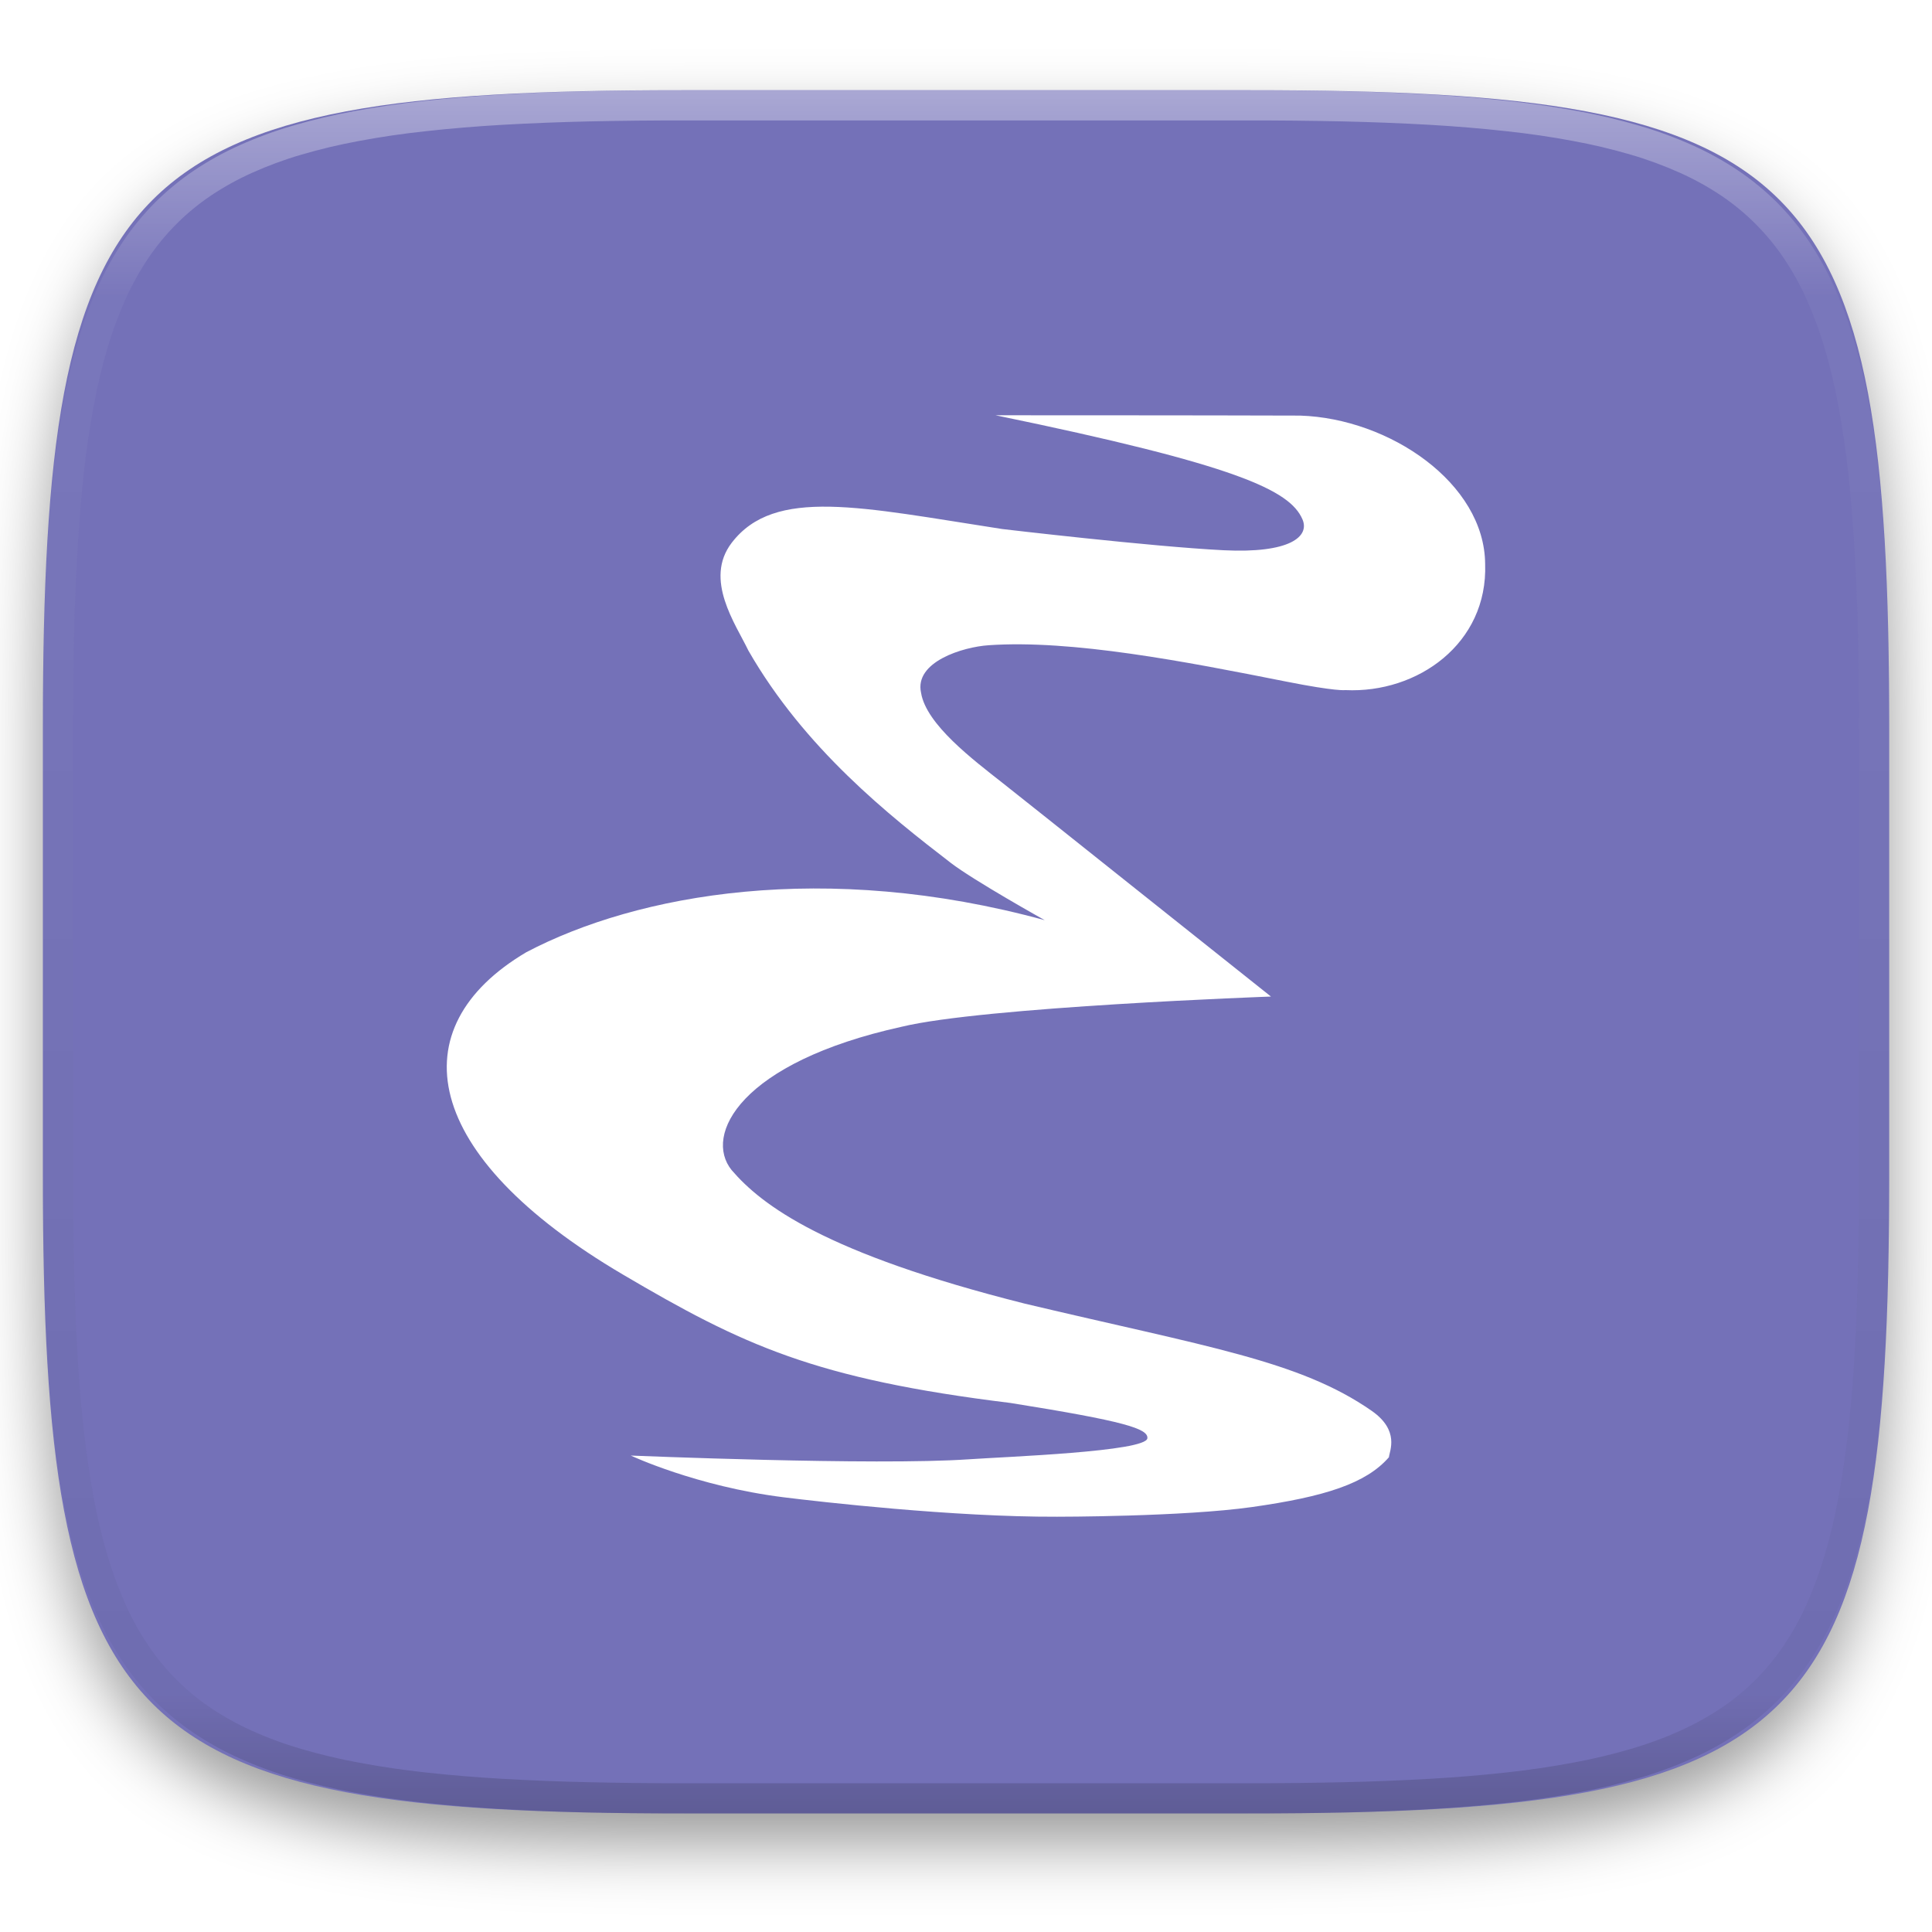
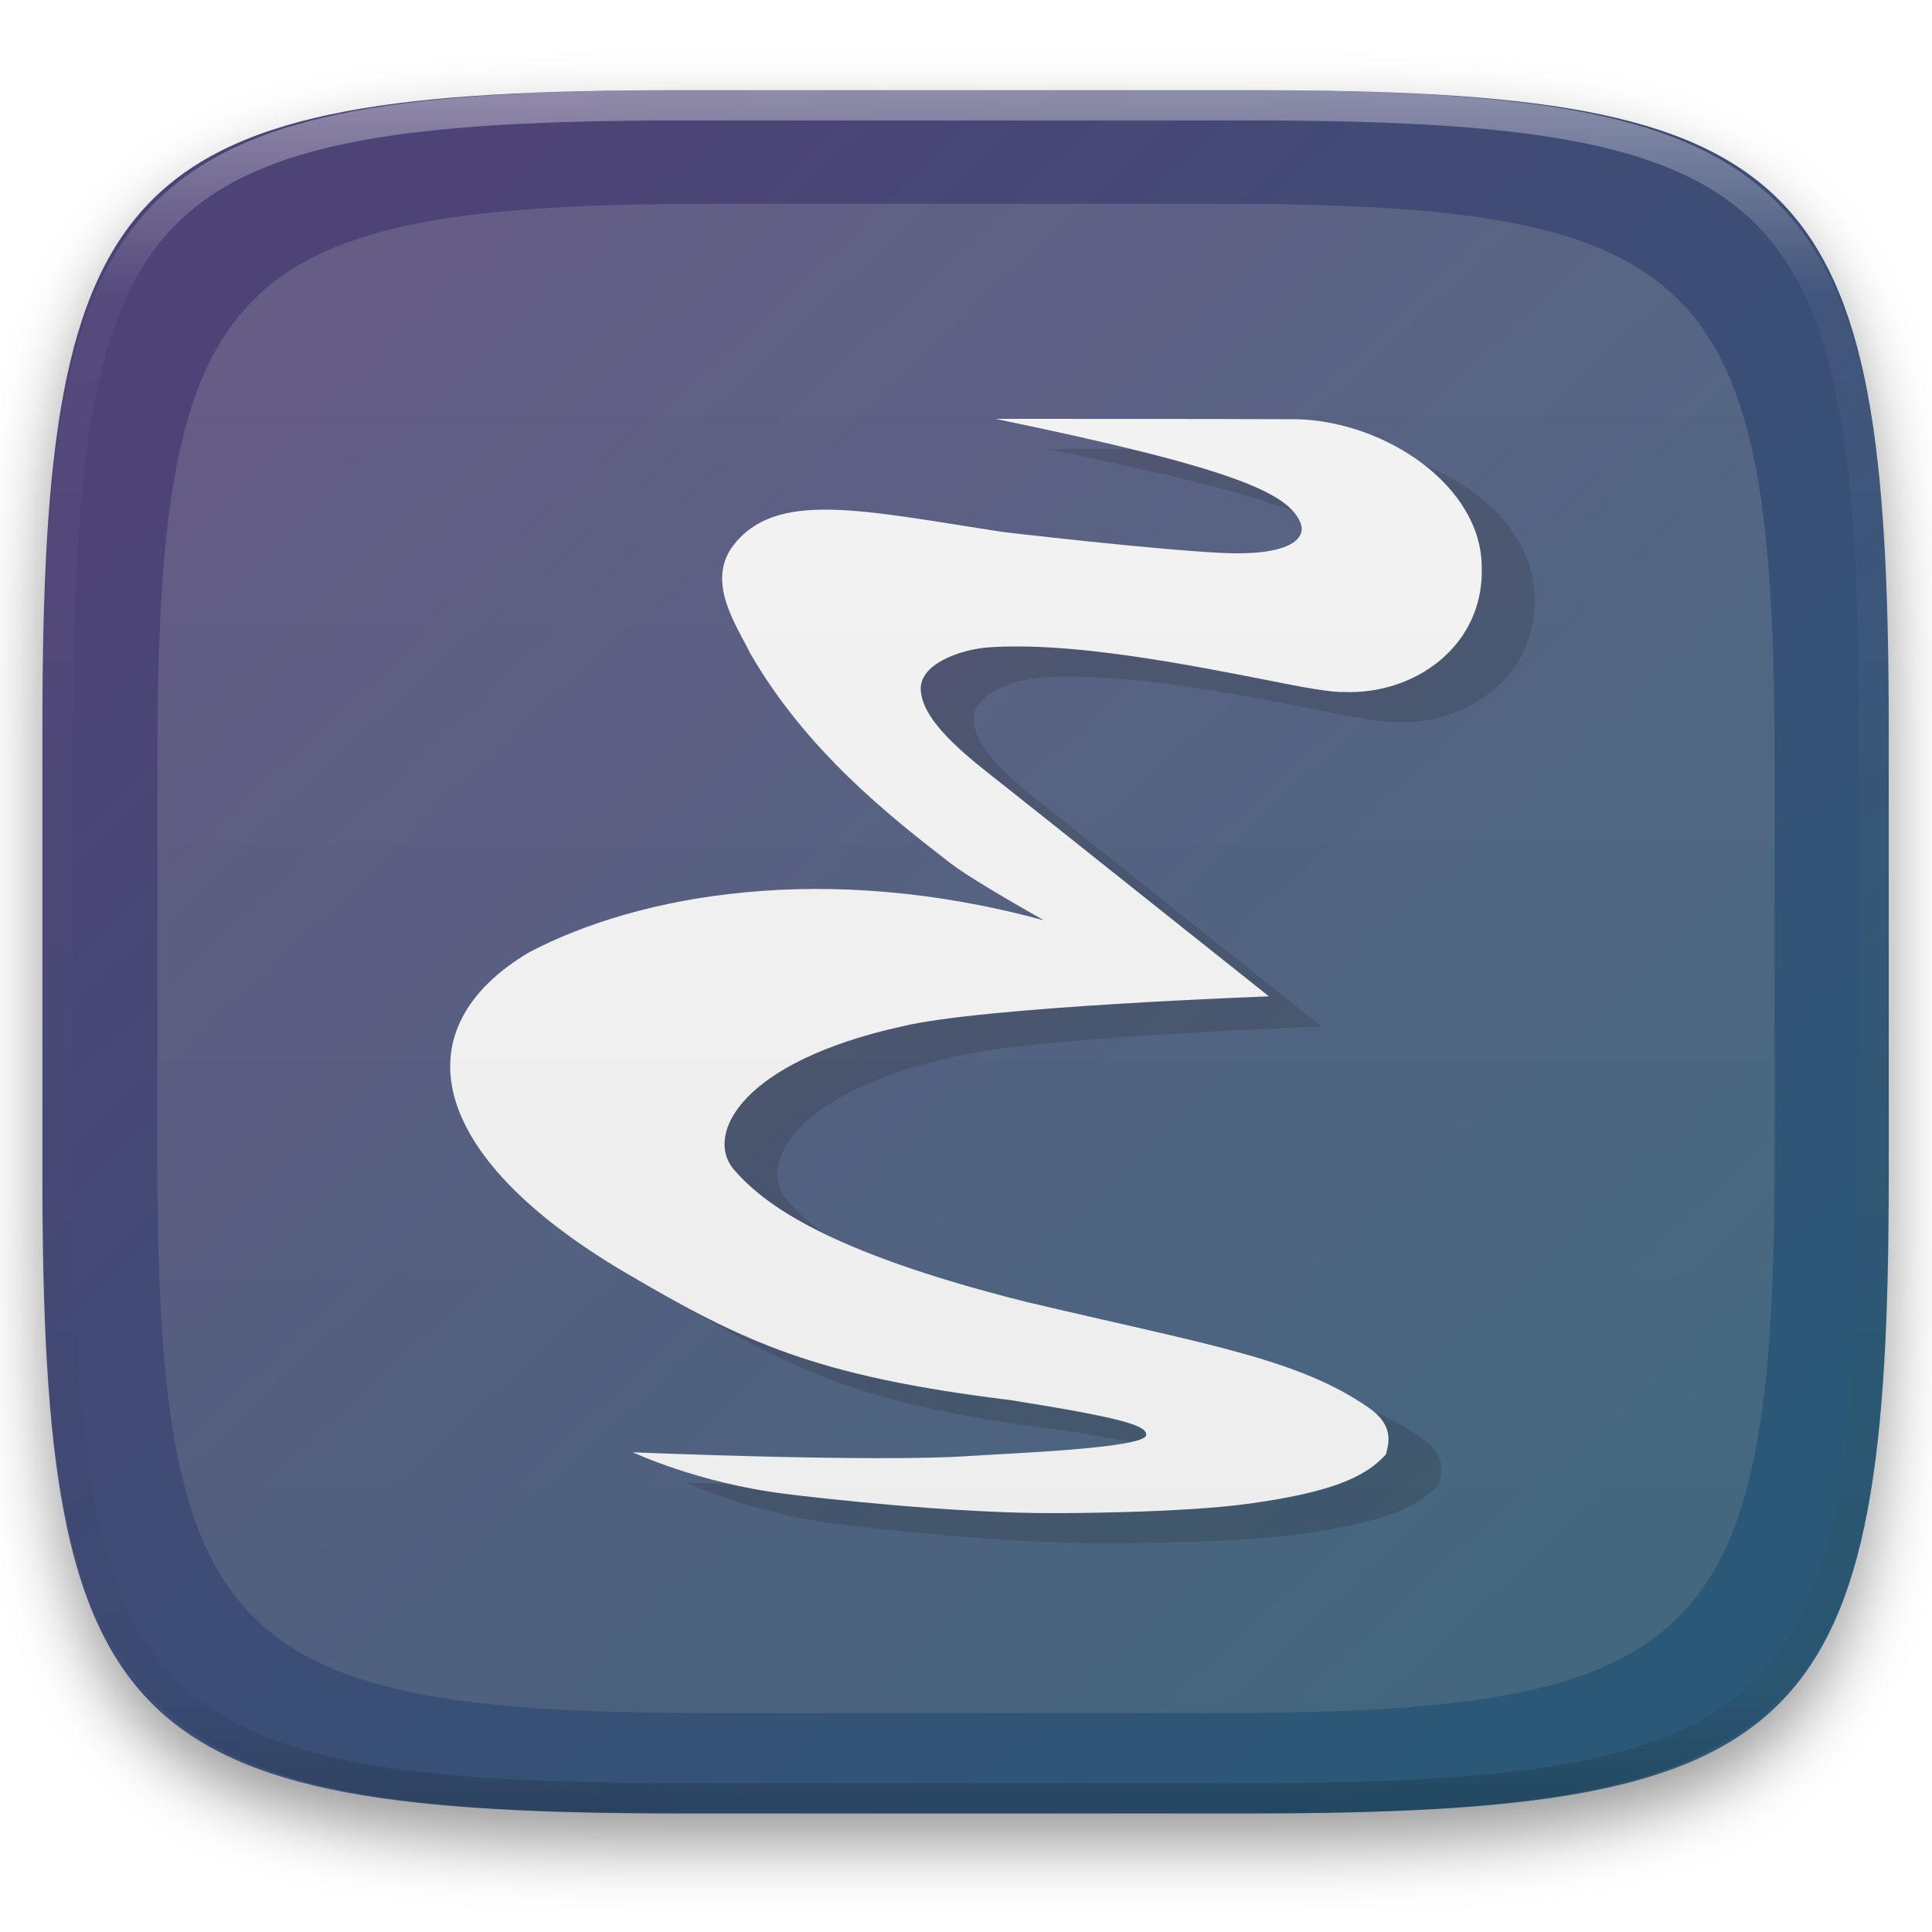
<svg xmlns="http://www.w3.org/2000/svg" style="isolation:isolate" viewBox="0 0 256 256" width="256" height="256">
-   <g id="Group" filter="url(#9Hq8alPzYXQmyGZm7jOkF70j4nKGgic1)">
-     <path d=" M 165.689 11.95 C 239.745 11.95 250.328 22.507 250.328 96.494 L 250.328 155.745 C 250.328 229.731 239.745 240.288 165.689 240.288 L 90.319 240.288 C 16.264 240.288 5.68 229.731 5.68 155.745 L 5.68 96.494 C 5.68 22.507 16.264 11.95 90.319 11.95 L 165.689 11.95 L 165.689 11.95 L 165.689 11.95 Z " id="shape" fill="rgb(116,113,184)" fill-opacity="0.996" />
-   </g>
  <defs>
-     <filter id="9Hq8alPzYXQmyGZm7jOkF70j4nKGgic1" x="-200%" y="-200%" width="400%" height="400%" filterUnits="objectBoundingBox" color-interpolation-filters="sRGB">
+     <filter id="yRO0nnRMrLLlIAfJgfpu9vqPxkrnRdt8" x="-200%" y="-200%" width="400%" height="400%" filterUnits="objectBoundingBox" color-interpolation-filters="sRGB">
      <feGaussianBlur in="SourceGraphic" stdDeviation="4.294" />
      <feOffset dx="0" dy="4" result="pf_100_offsetBlur" />
      <feFlood flood-color="#000000" flood-opacity="0.4" />
      <feComposite in2="pf_100_offsetBlur" operator="in" result="pf_100_dropShadow" />
      <feBlend in="SourceGraphic" in2="pf_100_dropShadow" mode="normal" />
    </filter>
  </defs>
-   <path d=" M 83.567 192.862 C 83.567 192.862 92.268 196.955 103.849 198.399 C 108.539 198.984 126.383 201.028 140.065 200.974 C 140.065 200.974 156.729 200.989 165.927 199.687 C 175.552 198.32 181.004 196.575 184.038 193.093 C 184.118 192.263 185.503 189.557 181.762 186.947 C 172.197 180.275 159.833 178.449 135.816 172.745 C 109.258 166.067 100.914 159.673 96.949 155.047 C 93.189 150.409 98.062 140.778 119.462 136.053 C 130.297 133.416 168.409 132.048 168.409 132.048 C 156.831 122.857 137.338 107.283 132.896 103.784 C 128.999 100.714 122.72 96.004 122.045 91.795 C 121.134 87.697 127.584 85.724 130.999 85.497 C 142.001 84.738 157.026 87.648 170.38 90.304 C 177.093 91.639 178.272 91.442 178.272 91.442 C 187.832 91.897 197.169 85.27 196.789 74.722 C 196.713 64.023 184.116 55.444 172.277 55.069 C 160.301 55.025 131.921 55.025 131.921 55.025 C 163.942 61.626 170.911 64.956 172.581 68.81 C 173.571 71.088 170.935 73.351 162.114 72.909 C 152.505 72.428 132.818 70.101 132.818 70.101 C 114.08 67.218 102.647 64.486 96.955 71.922 C 93.237 76.78 97.486 82.698 99.156 86.187 C 106.592 99.163 117.829 108.065 125.988 114.339 C 129.059 116.699 138.432 121.927 138.432 121.927 C 109.295 113.959 84.455 118.436 69.734 126.176 C 52.813 136.192 55.708 153.094 82.558 168.896 C 98.417 178.23 107.934 182.713 133.899 185.901 C 149.076 188.321 152.149 189.311 152.034 190.575 C 151.871 192.353 133.258 193.027 128.366 193.365 C 115.918 194.223 83.725 192.87 83.564 192.87 L 83.567 192.862 L 83.567 192.862 L 83.567 192.862 Z " id="emacs" fill="rgb(255,255,255)" />
+   <g filter="url(#yRO0nnRMrLLlIAfJgfpu9vqPxkrnRdt8)">
+     <linearGradient id="_lgradient_0" x1="0.146" y1="0.146" x2="0.854" y2="0.854" gradientTransform="matrix(244.6483,0,0,228.3384,5.619191,11.9516)" gradientUnits="userSpaceOnUse">
+       <stop offset="0%" stop-opacity="1" style="stop-color:rgb(78,67,118)" />
+       <stop offset="100%" stop-opacity="1" style="stop-color:rgb(43,88,118)" />
+     </linearGradient>
+     <path d=" M 165.628 11.952 C 239.684 11.952 250.268 22.509 250.268 96.495 L 250.268 155.746 C 250.268 229.733 239.684 240.29 165.628 240.29 L 90.259 240.29 C 16.203 240.29 5.619 229.733 5.619 155.746 L 5.619 96.495 C 5.619 22.509 16.203 11.952 90.259 11.952 L 165.628 11.952 Z " id="shape" fill="url(#_lgradient_0)" />
+   </g>
+   <g opacity="0.2">
+     <path d=" M 90.859 196.44 C 90.859 196.44 99.502 200.506 111.007 201.94 C 115.667 202.521 133.394 204.552 146.986 204.499 C 146.986 204.499 163.54 204.514 172.678 203.22 C 182.239 201.862 187.655 200.128 190.67 196.669 C 190.749 195.844 192.125 193.156 188.409 190.563 C 178.907 183.935 166.624 182.121 142.765 176.454 C 116.381 169.821 108.092 163.468 104.153 158.872 C 100.418 154.265 105.258 144.697 126.518 140.003 C 137.282 137.384 175.144 136.025 175.144 136.025 C 163.642 126.894 144.277 111.423 139.863 107.946 C 135.992 104.897 129.754 100.218 129.084 96.036 C 128.18 91.966 134.587 90.006 137.979 89.779 C 148.909 89.026 163.835 91.917 177.102 94.555 C 183.771 95.881 184.941 95.686 184.941 95.686 C 194.439 96.138 203.714 89.553 203.337 79.075 C 203.262 68.447 190.748 59.924 178.986 59.551 C 167.088 59.5 138.895 59.5 138.895 59.5 C 170.706 66.058 177.629 69.366 179.288 73.195 C 180.271 75.458 177.653 77.706 168.889 77.267 C 159.344 76.789 139.786 74.478 139.786 74.478 C 121.171 71.613 109.814 68.899 104.159 76.287 C 100.465 81.113 104.687 86.991 106.345 90.458 C 113.732 103.349 124.896 112.192 133.002 118.424 C 136.052 120.769 145.364 125.962 145.364 125.962 C 116.418 118.047 91.741 122.495 77.117 130.184 C 60.307 140.134 63.183 156.925 89.856 172.623 C 105.611 181.896 115.065 186.349 140.86 189.516 C 155.938 191.921 158.99 192.904 158.876 194.159 C 158.714 195.926 140.224 196.596 135.363 196.931 C 122.997 197.784 91.015 196.44 90.856 196.44 L 90.859 196.44 Z " id="emacs shadow" fill="rgb(0,0,0)" />
+   </g>
+   <path d=" M 83.859 192.44 C 83.859 192.44 92.502 196.506 104.007 197.94 C 108.667 198.521 126.394 200.552 139.986 200.499 C 139.986 200.499 156.54 200.514 165.678 199.22 C 175.239 197.862 180.655 196.128 183.67 192.669 C 183.749 191.844 185.125 189.156 181.409 186.563 C 171.907 179.935 159.624 178.121 135.765 172.454 C 109.381 165.821 101.092 159.468 97.153 154.872 C 93.418 150.265 98.258 140.697 119.518 136.003 C 130.282 133.384 168.144 132.025 168.144 132.025 C 156.642 122.894 137.277 107.423 132.863 103.946 C 128.992 100.897 122.754 96.218 122.084 92.036 C 121.18 87.966 127.587 86.006 130.979 85.779 C 141.909 85.026 156.835 87.917 170.102 90.555 C 176.771 91.881 177.941 91.686 177.941 91.686 C 187.439 92.138 196.714 85.553 196.337 75.075 C 196.262 64.447 183.748 55.924 171.986 55.551 C 160.088 55.5 131.895 55.5 131.895 55.5 C 163.706 62.058 170.629 65.366 172.288 69.195 C 173.271 71.458 170.653 73.706 161.889 73.267 C 152.344 72.789 132.786 70.478 132.786 70.478 C 114.171 67.613 102.814 64.899 97.159 72.287 C 93.465 77.113 97.687 82.991 99.345 86.458 C 106.732 99.349 117.896 108.192 126.002 114.424 C 129.052 116.769 138.364 121.962 138.364 121.962 C 109.418 114.047 84.741 118.495 70.117 126.184 C 53.307 136.134 56.183 152.925 82.856 168.623 C 98.611 177.896 108.065 182.349 133.86 185.516 C 148.938 187.921 151.99 188.904 151.876 190.159 C 151.714 191.926 133.224 192.596 128.363 192.931 C 115.997 193.784 84.015 192.44 83.856 192.44 L 83.859 192.44 Z " id="emacs" fill="rgb(255,255,255)" />
+   <g opacity="0.2">
+     <linearGradient id="_lgradient_1" x1="0.567" y1="1.071" x2="0.567" y2="-0.742" gradientTransform="matrix(214.2857,0,0,200,20.85713,27)" gradientUnits="userSpaceOnUse">
+       <stop offset="0%" stop-opacity="1" style="stop-color:rgb(160,160,160)" />
+       <stop offset="100%" stop-opacity="1" style="stop-color:rgb(223,223,223)" />
+     </linearGradient>
+     <path d=" M 161.008 27 C 225.873 27 235.143 36.247 235.143 101.051 L 235.143 152.949 C 235.143 217.753 225.873 227 161.008 227 L 94.992 227 C 30.127 227 20.857 217.753 20.857 152.949 L 20.857 101.051 C 20.857 36.247 30.127 27 94.992 27 L 161.008 27 Z " id="folder effect shape" fill="url(#_lgradient_1)" />
+   </g>
  <g opacity="0.4">
-     <linearGradient id="_lgradient_76" x1="0.517" y1="0" x2="0.517" y2="1" gradientTransform="matrix(244.65,0,0,228.34,5.68,11.95)" gradientUnits="userSpaceOnUse">
+     <linearGradient id="_lgradient_2" x1="0.517" y1="0" x2="0.517" y2="1" gradientTransform="matrix(244.65,0,0,228.34,5.68,11.95)" gradientUnits="userSpaceOnUse">
      <stop offset="0%" stop-opacity="1" style="stop-color:rgb(255,255,255)" />
      <stop offset="12.5%" stop-opacity="0.098" style="stop-color:rgb(255,255,255)" />
      <stop offset="92.5%" stop-opacity="0.098" style="stop-color:rgb(0,0,0)" />
      <stop offset="100%" stop-opacity="0.498" style="stop-color:rgb(0,0,0)" />
    </linearGradient>
-     <path d=" M 165.068 11.951 C 169.396 11.941 173.724 11.991 178.052 12.089 C 181.927 12.167 185.803 12.315 189.678 12.541 C 193.131 12.737 196.583 13.022 200.026 13.395 C 203.085 13.73 206.144 14.181 209.174 14.741 C 211.889 15.243 214.574 15.881 217.22 16.657 C 219.62 17.355 221.971 18.219 224.243 19.241 C 226.358 20.184 228.384 21.304 230.302 22.591 C 232.142 23.829 233.863 25.244 235.437 26.806 C 237.001 28.378 238.417 30.088 239.656 31.925 C 240.945 33.841 242.066 35.865 243.02 37.967 C 244.043 40.247 244.909 42.585 245.617 44.972 C 246.394 47.615 247.034 50.297 247.535 53.009 C 248.096 56.035 248.548 59.081 248.883 62.136 C 249.257 65.575 249.542 69.014 249.739 72.462 C 249.965 76.323 250.112 80.194 250.201 84.055 C 250.289 88.378 250.339 92.701 250.329 97.014 L 250.329 155.226 C 250.339 159.549 250.289 163.862 250.201 168.185 C 250.112 172.056 249.965 175.917 249.739 179.778 C 249.542 183.226 249.257 186.675 248.883 190.104 C 248.548 193.159 248.096 196.215 247.535 199.241 C 247.034 201.943 246.394 204.625 245.617 207.268 C 244.909 209.655 244.043 212.003 243.02 214.273 C 242.066 216.385 240.945 218.399 239.656 220.315 C 238.417 222.152 237.001 223.872 235.437 225.434 C 233.863 226.996 232.142 228.411 230.302 229.649 C 228.384 230.936 226.358 232.056 224.243 232.999 C 221.971 234.021 219.62 234.885 217.22 235.593 C 214.574 236.369 211.889 237.007 209.174 237.499 C 206.144 238.068 203.085 238.51 200.026 238.845 C 196.583 239.218 193.131 239.503 189.678 239.699 C 185.803 239.925 181.927 240.073 178.052 240.161 C 173.724 240.249 169.396 240.299 165.068 240.289 L 90.942 240.289 C 86.614 240.299 82.286 240.249 77.958 240.161 C 74.083 240.073 70.207 239.925 66.332 239.699 C 62.879 239.503 59.427 239.218 55.984 238.845 C 52.925 238.51 49.866 238.068 46.836 237.499 C 44.121 237.007 41.436 236.369 38.79 235.593 C 36.39 234.885 34.039 234.021 31.767 232.999 C 29.652 232.056 27.626 230.936 25.708 229.649 C 23.868 228.411 22.147 226.996 20.573 225.434 C 19.009 223.872 17.593 222.152 16.354 220.315 C 15.065 218.399 13.944 216.385 12.99 214.273 C 11.967 212.003 11.101 209.655 10.393 207.268 C 9.616 204.625 8.976 201.943 8.475 199.241 C 7.914 196.215 7.462 193.159 7.127 190.104 C 6.753 186.675 6.468 183.226 6.271 179.778 C 6.045 175.917 5.898 172.056 5.809 168.185 C 5.721 163.862 5.671 159.549 5.681 155.226 L 5.681 97.014 C 5.671 92.701 5.721 88.378 5.809 84.055 C 5.898 80.194 6.045 76.323 6.271 72.462 C 6.468 69.014 6.753 65.575 7.127 62.136 C 7.462 59.081 7.914 56.035 8.475 53.009 C 8.976 50.297 9.616 47.615 10.393 44.972 C 11.101 42.585 11.967 40.247 12.99 37.967 C 13.944 35.865 15.065 33.841 16.354 31.925 C 17.593 30.088 19.009 28.378 20.573 26.806 C 22.147 25.244 23.868 23.829 25.708 22.591 C 27.626 21.304 29.652 20.184 31.767 19.241 C 34.039 18.219 36.39 17.355 38.79 16.657 C 41.436 15.881 44.121 15.243 46.836 14.741 C 49.866 14.181 52.925 13.73 55.984 13.395 C 59.427 13.022 62.879 12.737 66.332 12.541 C 70.207 12.315 74.083 12.167 77.958 12.089 C 82.286 11.991 86.614 11.941 90.942 11.951 L 165.068 11.951 Z  M 165.078 15.96 C 169.376 15.95 173.675 15.999 177.973 16.087 C 181.8 16.176 185.626 16.323 189.452 16.539 C 192.836 16.736 196.219 17.011 199.583 17.384 C 202.554 17.699 205.515 18.131 208.446 18.681 C 211.023 19.153 213.58 19.762 216.099 20.499 C 218.322 21.147 220.495 21.953 222.6 22.896 C 224.509 23.751 226.338 24.763 228.069 25.922 C 229.692 27.013 231.207 28.26 232.594 29.646 C 233.981 31.031 235.23 32.544 236.332 34.165 C 237.492 35.894 238.506 37.712 239.361 39.608 C 240.306 41.72 241.112 43.892 241.761 46.102 C 242.509 48.617 243.109 51.162 243.591 53.736 C 244.132 56.664 244.565 59.611 244.889 62.578 C 245.263 65.938 245.539 69.308 245.735 72.688 C 245.952 76.51 246.109 80.322 246.188 84.144 C 246.276 88.437 246.325 92.721 246.325 97.014 C 246.325 97.014 246.325 97.014 246.325 97.014 L 246.325 155.226 C 246.325 155.226 246.325 155.226 246.325 155.226 C 246.325 159.519 246.276 163.803 246.188 168.096 C 246.109 171.918 245.952 175.74 245.735 179.552 C 245.539 182.932 245.263 186.302 244.889 189.672 C 244.565 192.629 244.132 195.576 243.591 198.504 C 243.109 201.078 242.509 203.623 241.761 206.138 C 241.112 208.358 240.306 210.52 239.361 212.632 C 238.506 214.528 237.492 216.356 236.332 218.075 C 235.23 219.706 233.981 221.219 232.594 222.604 C 231.207 223.98 229.692 225.227 228.069 226.318 C 226.338 227.477 224.509 228.489 222.6 229.344 C 220.495 230.297 218.322 231.093 216.099 231.741 C 213.58 232.478 211.023 233.087 208.446 233.559 C 205.515 234.109 202.554 234.541 199.583 234.865 C 196.219 235.229 192.836 235.514 189.452 235.701 C 185.626 235.917 181.8 236.074 177.973 236.153 C 173.675 236.251 169.376 236.29 165.078 236.29 C 165.078 236.29 165.078 236.29 165.068 236.29 L 90.942 236.29 C 90.932 236.29 90.932 236.29 90.932 236.29 C 86.634 236.29 82.335 236.251 78.037 236.153 C 74.21 236.074 70.384 235.917 66.558 235.701 C 63.174 235.514 59.791 235.229 56.427 234.865 C 53.456 234.541 50.495 234.109 47.564 233.559 C 44.987 233.087 42.43 232.478 39.911 231.741 C 37.688 231.093 35.515 230.297 33.41 229.344 C 31.501 228.489 29.672 227.477 27.941 226.318 C 26.318 225.227 24.803 223.98 23.416 222.604 C 22.029 221.219 20.78 219.706 19.678 218.075 C 18.518 216.356 17.504 214.528 16.649 212.632 C 15.704 210.52 14.898 208.358 14.249 206.138 C 13.501 203.623 12.901 201.078 12.419 198.504 C 11.878 195.576 11.445 192.629 11.121 189.672 C 10.747 186.302 10.472 182.932 10.275 179.552 C 10.058 175.74 9.901 171.918 9.822 168.096 C 9.734 163.803 9.685 159.519 9.685 155.226 C 9.685 155.226 9.685 155.226 9.685 155.226 L 9.685 97.014 C 9.685 97.014 9.685 97.014 9.685 97.014 C 9.685 92.721 9.734 88.437 9.822 84.144 C 9.901 80.322 10.058 76.51 10.275 72.688 C 10.472 69.308 10.747 65.938 11.121 62.578 C 11.445 59.611 11.878 56.664 12.419 53.736 C 12.901 51.162 13.501 48.617 14.249 46.102 C 14.898 43.892 15.704 41.72 16.649 39.608 C 17.504 37.712 18.518 35.894 19.678 34.165 C 20.78 32.544 22.029 31.031 23.416 29.646 C 24.803 28.26 26.318 27.013 27.941 25.922 C 29.672 24.763 31.501 23.751 33.41 22.896 C 35.515 21.953 37.688 21.147 39.911 20.499 C 42.43 19.762 44.987 19.153 47.564 18.681 C 50.495 18.131 53.456 17.699 56.427 17.384 C 59.791 17.011 63.174 16.736 66.558 16.539 C 70.384 16.323 74.21 16.176 78.037 16.087 C 82.335 15.999 86.634 15.95 90.932 15.96 C 90.932 15.96 90.932 15.96 90.942 15.96 L 165.068 15.96 C 165.078 15.96 165.078 15.96 165.078 15.96 Z " fill-rule="evenodd" id="highlight" fill="url(#_lgradient_76)" />
+     <path d=" M 165.068 11.951 C 169.396 11.941 173.724 11.991 178.052 12.089 C 181.927 12.167 185.803 12.315 189.678 12.541 C 193.131 12.737 196.583 13.022 200.026 13.395 C 203.085 13.73 206.144 14.181 209.174 14.741 C 211.889 15.243 214.574 15.881 217.22 16.657 C 219.62 17.355 221.971 18.219 224.243 19.241 C 226.358 20.184 228.384 21.304 230.302 22.591 C 232.142 23.829 233.863 25.244 235.437 26.806 C 237.001 28.378 238.417 30.088 239.656 31.925 C 240.945 33.841 242.066 35.865 243.02 37.967 C 244.043 40.247 244.909 42.585 245.617 44.972 C 246.394 47.615 247.034 50.297 247.535 53.009 C 248.096 56.035 248.548 59.081 248.883 62.136 C 249.257 65.575 249.542 69.014 249.739 72.462 C 249.965 76.323 250.112 80.194 250.201 84.055 C 250.289 88.378 250.339 92.701 250.329 97.014 L 250.329 155.226 C 250.339 159.549 250.289 163.862 250.201 168.185 C 250.112 172.056 249.965 175.917 249.739 179.778 C 249.542 183.226 249.257 186.675 248.883 190.104 C 248.548 193.159 248.096 196.215 247.535 199.241 C 247.034 201.943 246.394 204.625 245.617 207.268 C 244.909 209.655 244.043 212.003 243.02 214.273 C 242.066 216.385 240.945 218.399 239.656 220.315 C 238.417 222.152 237.001 223.872 235.437 225.434 C 233.863 226.996 232.142 228.411 230.302 229.649 C 228.384 230.936 226.358 232.056 224.243 232.999 C 221.971 234.021 219.62 234.885 217.22 235.593 C 214.574 236.369 211.889 237.007 209.174 237.499 C 206.144 238.068 203.085 238.51 200.026 238.845 C 196.583 239.218 193.131 239.503 189.678 239.699 C 185.803 239.925 181.927 240.073 178.052 240.161 C 173.724 240.249 169.396 240.299 165.068 240.289 L 90.942 240.289 C 86.614 240.299 82.286 240.249 77.958 240.161 C 74.083 240.073 70.207 239.925 66.332 239.699 C 62.879 239.503 59.427 239.218 55.984 238.845 C 52.925 238.51 49.866 238.068 46.836 237.499 C 44.121 237.007 41.436 236.369 38.79 235.593 C 36.39 234.885 34.039 234.021 31.767 232.999 C 29.652 232.056 27.626 230.936 25.708 229.649 C 23.868 228.411 22.147 226.996 20.573 225.434 C 19.009 223.872 17.593 222.152 16.354 220.315 C 15.065 218.399 13.944 216.385 12.99 214.273 C 11.967 212.003 11.101 209.655 10.393 207.268 C 9.616 204.625 8.976 201.943 8.475 199.241 C 7.914 196.215 7.462 193.159 7.127 190.104 C 6.753 186.675 6.468 183.226 6.271 179.778 C 6.045 175.917 5.898 172.056 5.809 168.185 C 5.721 163.862 5.671 159.549 5.681 155.226 L 5.681 97.014 C 5.671 92.701 5.721 88.378 5.809 84.055 C 5.898 80.194 6.045 76.323 6.271 72.462 C 6.468 69.014 6.753 65.575 7.127 62.136 C 7.462 59.081 7.914 56.035 8.475 53.009 C 8.976 50.297 9.616 47.615 10.393 44.972 C 11.101 42.585 11.967 40.247 12.99 37.967 C 13.944 35.865 15.065 33.841 16.354 31.925 C 17.593 30.088 19.009 28.378 20.573 26.806 C 22.147 25.244 23.868 23.829 25.708 22.591 C 27.626 21.304 29.652 20.184 31.767 19.241 C 34.039 18.219 36.39 17.355 38.79 16.657 C 41.436 15.881 44.121 15.243 46.836 14.741 C 49.866 14.181 52.925 13.73 55.984 13.395 C 59.427 13.022 62.879 12.737 66.332 12.541 C 70.207 12.315 74.083 12.167 77.958 12.089 C 82.286 11.991 86.614 11.941 90.942 11.951 L 165.068 11.951 Z  M 165.078 15.96 C 169.376 15.95 173.675 15.999 177.973 16.087 C 181.8 16.176 185.626 16.323 189.452 16.539 C 192.836 16.736 196.219 17.011 199.583 17.384 C 202.554 17.699 205.515 18.131 208.446 18.681 C 211.023 19.153 213.58 19.762 216.099 20.499 C 218.322 21.147 220.495 21.953 222.6 22.896 C 224.509 23.751 226.338 24.763 228.069 25.922 C 229.692 27.013 231.207 28.26 232.594 29.646 C 233.981 31.031 235.23 32.544 236.332 34.165 C 237.492 35.894 238.506 37.712 239.361 39.608 C 240.306 41.72 241.112 43.892 241.761 46.102 C 242.509 48.617 243.109 51.162 243.591 53.736 C 244.132 56.664 244.565 59.611 244.889 62.578 C 245.263 65.938 245.539 69.308 245.735 72.688 C 245.952 76.51 246.109 80.322 246.188 84.144 C 246.276 88.437 246.325 92.721 246.325 97.014 C 246.325 97.014 246.325 97.014 246.325 97.014 L 246.325 155.226 C 246.325 155.226 246.325 155.226 246.325 155.226 C 246.325 159.519 246.276 163.803 246.188 168.096 C 246.109 171.918 245.952 175.74 245.735 179.552 C 245.539 182.932 245.263 186.302 244.889 189.672 C 244.565 192.629 244.132 195.576 243.591 198.504 C 243.109 201.078 242.509 203.623 241.761 206.138 C 241.112 208.358 240.306 210.52 239.361 212.632 C 238.506 214.528 237.492 216.356 236.332 218.075 C 235.23 219.706 233.981 221.219 232.594 222.604 C 231.207 223.98 229.692 225.227 228.069 226.318 C 226.338 227.477 224.509 228.489 222.6 229.344 C 220.495 230.297 218.322 231.093 216.099 231.741 C 213.58 232.478 211.023 233.087 208.446 233.559 C 205.515 234.109 202.554 234.541 199.583 234.865 C 196.219 235.229 192.836 235.514 189.452 235.701 C 185.626 235.917 181.8 236.074 177.973 236.153 C 173.675 236.251 169.376 236.29 165.078 236.29 C 165.078 236.29 165.078 236.29 165.068 236.29 L 90.942 236.29 C 90.932 236.29 90.932 236.29 90.932 236.29 C 86.634 236.29 82.335 236.251 78.037 236.153 C 74.21 236.074 70.384 235.917 66.558 235.701 C 63.174 235.514 59.791 235.229 56.427 234.865 C 53.456 234.541 50.495 234.109 47.564 233.559 C 44.987 233.087 42.43 232.478 39.911 231.741 C 37.688 231.093 35.515 230.297 33.41 229.344 C 31.501 228.489 29.672 227.477 27.941 226.318 C 26.318 225.227 24.803 223.98 23.416 222.604 C 22.029 221.219 20.78 219.706 19.678 218.075 C 18.518 216.356 17.504 214.528 16.649 212.632 C 15.704 210.52 14.898 208.358 14.249 206.138 C 13.501 203.623 12.901 201.078 12.419 198.504 C 11.878 195.576 11.445 192.629 11.121 189.672 C 10.747 186.302 10.472 182.932 10.275 179.552 C 10.058 175.74 9.901 171.918 9.822 168.096 C 9.734 163.803 9.685 159.519 9.685 155.226 C 9.685 155.226 9.685 155.226 9.685 155.226 L 9.685 97.014 C 9.685 97.014 9.685 97.014 9.685 97.014 C 9.685 92.721 9.734 88.437 9.822 84.144 C 9.901 80.322 10.058 76.51 10.275 72.688 C 10.472 69.308 10.747 65.938 11.121 62.578 C 11.445 59.611 11.878 56.664 12.419 53.736 C 12.901 51.162 13.501 48.617 14.249 46.102 C 14.898 43.892 15.704 41.72 16.649 39.608 C 17.504 37.712 18.518 35.894 19.678 34.165 C 20.78 32.544 22.029 31.031 23.416 29.646 C 24.803 28.26 26.318 27.013 27.941 25.922 C 29.672 24.763 31.501 23.751 33.41 22.896 C 35.515 21.953 37.688 21.147 39.911 20.499 C 42.43 19.762 44.987 19.153 47.564 18.681 C 50.495 18.131 53.456 17.699 56.427 17.384 C 59.791 17.011 63.174 16.736 66.558 16.539 C 70.384 16.323 74.21 16.176 78.037 16.087 C 82.335 15.999 86.634 15.95 90.932 15.96 C 90.932 15.96 90.932 15.96 90.942 15.96 L 165.068 15.96 C 165.078 15.96 165.078 15.96 165.078 15.96 Z " fill-rule="evenodd" id="highlight" fill="url(#_lgradient_2)" />
  </g>
</svg>
